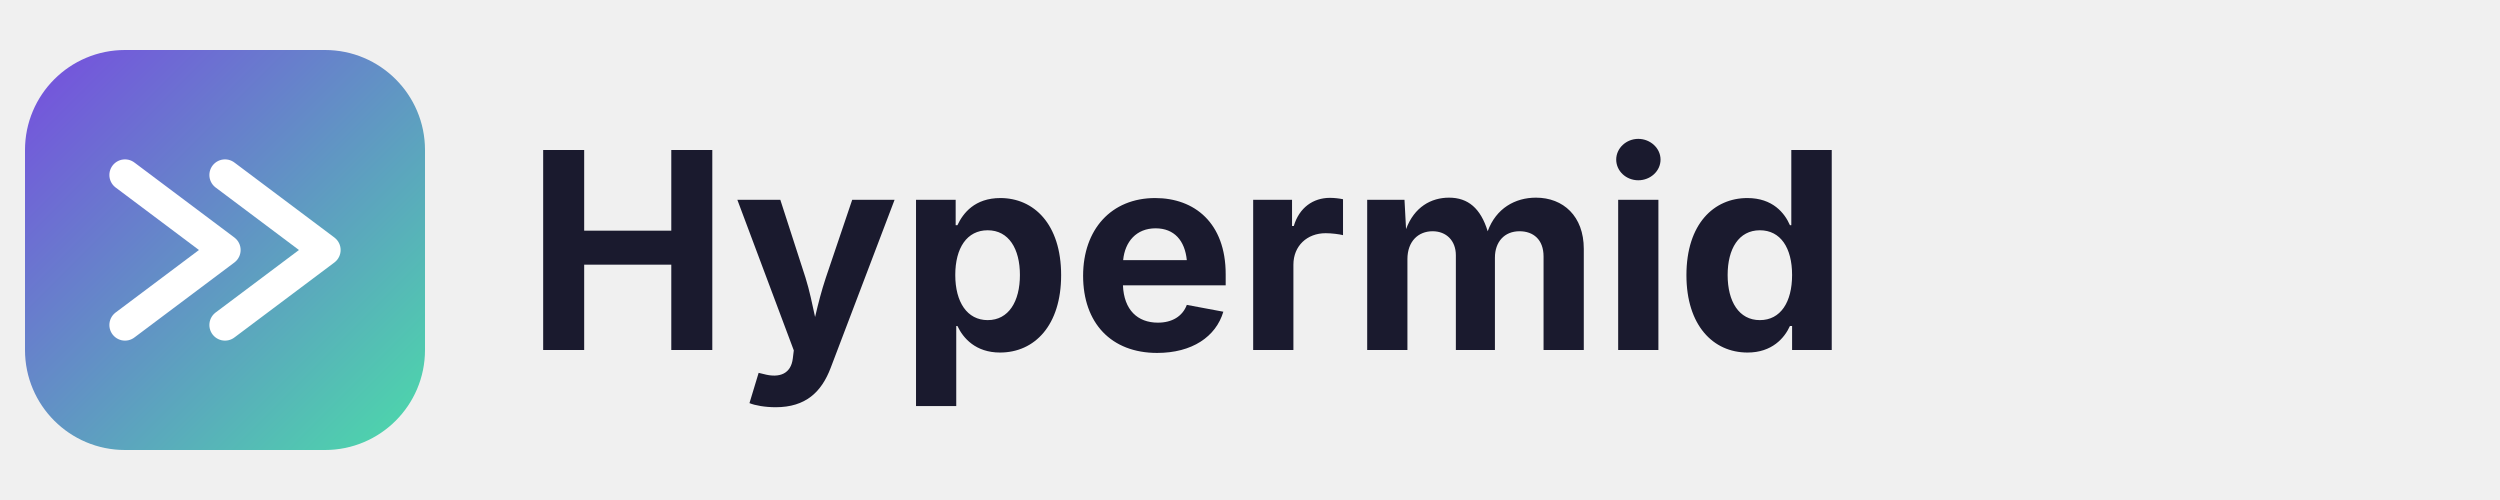
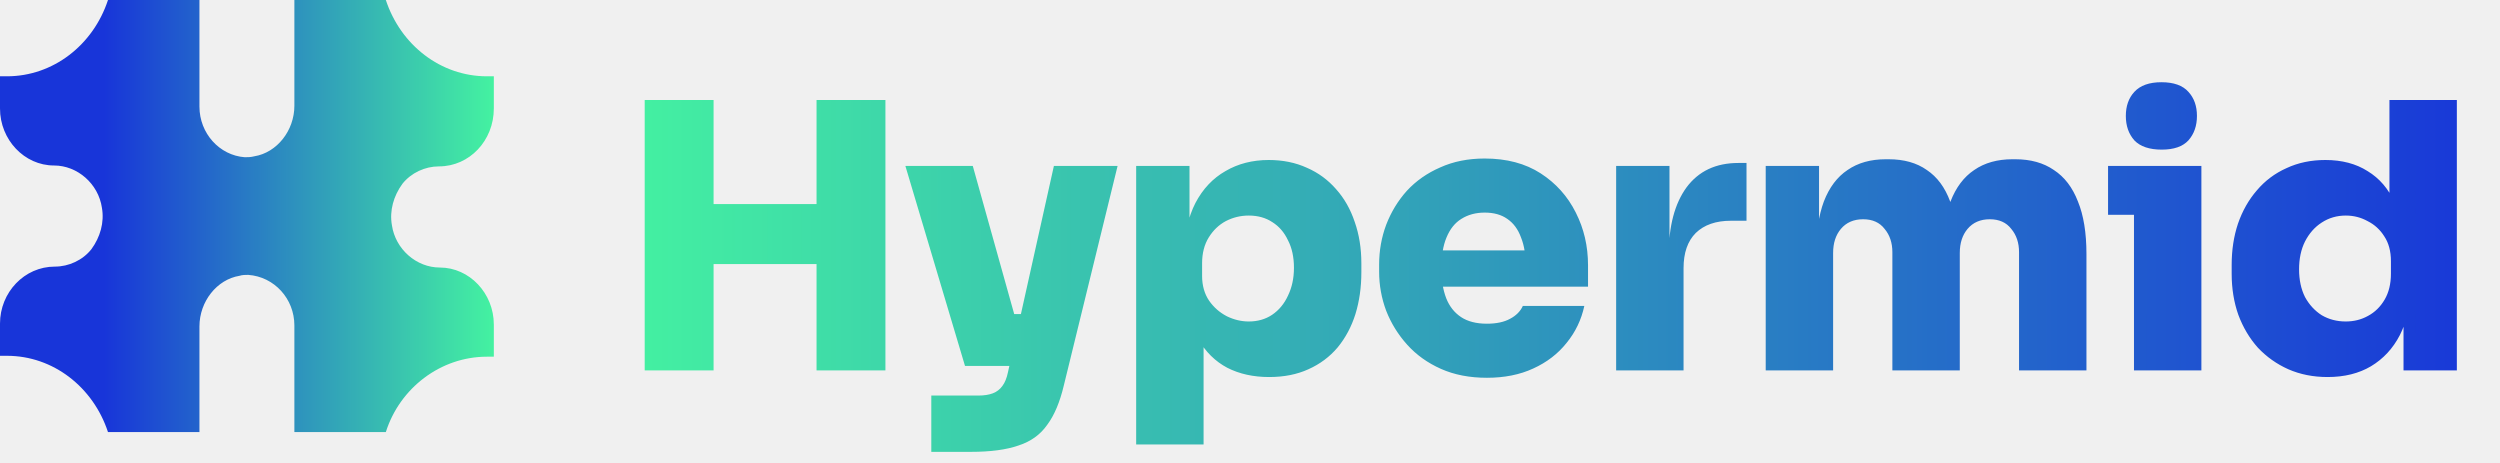
- <svg xmlns="http://www.w3.org/2000/svg" viewBox="0 0 200 40" fill="none">
+ <svg xmlns="http://www.w3.org/2000/svg" width="81" height="15" viewBox="0 0 81 15" fill="none">
+   <path d="M26.456 12V3.24H28.688V12H26.456ZM20.888 12V3.24H23.12V12H20.888ZM22.736 8.556V6.612H26.84V8.556H22.736ZM30.174 14.64V12.816H31.698C31.882 12.816 32.038 12.792 32.166 12.744C32.294 12.696 32.398 12.616 32.478 12.504C32.558 12.4 32.618 12.252 32.658 12.06L34.146 5.376H36.21L34.47 12.48C34.342 13.024 34.162 13.452 33.93 13.764C33.706 14.084 33.394 14.308 32.994 14.436C32.602 14.572 32.09 14.64 31.458 14.64H30.174ZM32.274 11.856V10.176H33.666V11.856H32.274ZM31.266 11.856L29.334 5.376H31.518L33.33 11.856H31.266ZM36.812 14.4V5.376H38.54V8.232H38.348C38.372 7.584 38.5 7.032 38.732 6.576C38.972 6.12 39.296 5.776 39.704 5.544C40.112 5.304 40.58 5.184 41.108 5.184C41.564 5.184 41.976 5.268 42.344 5.436C42.712 5.596 43.028 5.828 43.292 6.132C43.556 6.428 43.756 6.78 43.892 7.188C44.036 7.596 44.108 8.044 44.108 8.532V8.82C44.108 9.308 44.044 9.76 43.916 10.176C43.788 10.584 43.596 10.944 43.34 11.256C43.084 11.56 42.768 11.796 42.392 11.964C42.024 12.132 41.6 12.216 41.12 12.216C40.608 12.216 40.156 12.116 39.764 11.916C39.372 11.708 39.06 11.4 38.828 10.992C38.604 10.576 38.484 10.056 38.468 9.432L38.996 10.08V14.4H36.812ZM40.46 10.416C40.748 10.416 41 10.344 41.216 10.2C41.44 10.048 41.612 9.84 41.732 9.576C41.86 9.312 41.924 9.012 41.924 8.676C41.924 8.332 41.86 8.036 41.732 7.788C41.612 7.532 41.444 7.336 41.228 7.2C41.012 7.056 40.756 6.984 40.46 6.984C40.196 6.984 39.948 7.044 39.716 7.164C39.492 7.284 39.308 7.46 39.164 7.692C39.02 7.924 38.948 8.204 38.948 8.532V8.94C38.948 9.252 39.024 9.52 39.176 9.744C39.328 9.96 39.52 10.128 39.752 10.248C39.984 10.36 40.22 10.416 40.46 10.416ZM48.176 12.24C47.616 12.24 47.12 12.144 46.688 11.952C46.256 11.76 45.892 11.5 45.596 11.172C45.3 10.844 45.072 10.476 44.912 10.068C44.76 9.66 44.684 9.24 44.684 8.808V8.568C44.684 8.12 44.76 7.692 44.912 7.284C45.072 6.868 45.296 6.5 45.584 6.18C45.88 5.86 46.24 5.608 46.664 5.424C47.088 5.232 47.568 5.136 48.104 5.136C48.816 5.136 49.42 5.296 49.916 5.616C50.412 5.936 50.792 6.36 51.056 6.888C51.32 7.408 51.452 7.976 51.452 8.592V9.288H45.596V8.112H50.192L49.436 8.64C49.436 8.264 49.384 7.948 49.28 7.692C49.184 7.428 49.036 7.228 48.836 7.092C48.644 6.956 48.4 6.888 48.104 6.888C47.816 6.888 47.564 6.956 47.348 7.092C47.14 7.22 46.98 7.42 46.868 7.692C46.756 7.956 46.7 8.292 46.7 8.7C46.7 9.068 46.752 9.388 46.856 9.66C46.96 9.924 47.12 10.128 47.336 10.272C47.552 10.416 47.832 10.488 48.176 10.488C48.48 10.488 48.728 10.436 48.92 10.332C49.12 10.228 49.26 10.088 49.34 9.912H51.332C51.236 10.36 51.044 10.76 50.756 11.112C50.476 11.464 50.116 11.74 49.676 11.94C49.244 12.14 48.744 12.24 48.176 12.24ZM52.363 12V5.376H54.091V8.256H54.067C54.067 7.328 54.259 6.6 54.643 6.072C55.035 5.544 55.595 5.28 56.323 5.28H56.587V7.152H56.083C55.595 7.152 55.215 7.284 54.943 7.548C54.679 7.812 54.547 8.192 54.547 8.688V12H52.363ZM57.209 12V5.376H58.937V8.232H58.841C58.841 7.544 58.925 6.976 59.093 6.528C59.269 6.072 59.525 5.732 59.861 5.508C60.197 5.276 60.609 5.16 61.097 5.16H61.193C61.689 5.16 62.101 5.276 62.429 5.508C62.765 5.732 63.017 6.072 63.185 6.528C63.361 6.976 63.449 7.544 63.449 8.232H62.945C62.945 7.544 63.029 6.976 63.197 6.528C63.373 6.072 63.629 5.732 63.965 5.508C64.301 5.276 64.713 5.16 65.201 5.16H65.297C65.793 5.16 66.209 5.276 66.545 5.508C66.889 5.732 67.149 6.072 67.325 6.528C67.509 6.976 67.601 7.544 67.601 8.232V12H65.417V8.172C65.417 7.868 65.333 7.616 65.165 7.416C65.005 7.208 64.773 7.104 64.469 7.104C64.165 7.104 63.925 7.208 63.749 7.416C63.581 7.616 63.497 7.876 63.497 8.196V12H61.313V8.172C61.313 7.868 61.229 7.616 61.061 7.416C60.901 7.208 60.669 7.104 60.365 7.104C60.061 7.104 59.821 7.208 59.645 7.416C59.477 7.616 59.393 7.876 59.393 8.196V12H57.209ZM69.141 12V5.376H71.325V12H69.141ZM68.301 6.96V5.376H71.325V6.96H68.301ZM70.041 4.848C69.641 4.848 69.345 4.748 69.153 4.548C68.969 4.34 68.877 4.076 68.877 3.756C68.877 3.436 68.969 3.176 69.153 2.976C69.345 2.768 69.637 2.664 70.029 2.664C70.429 2.664 70.721 2.768 70.905 2.976C71.089 3.176 71.181 3.436 71.181 3.756C71.181 4.076 71.089 4.34 70.905 4.548C70.721 4.748 70.433 4.848 70.041 4.848ZM75.414 12.216C74.95 12.216 74.526 12.132 74.142 11.964C73.766 11.796 73.438 11.564 73.158 11.268C72.886 10.964 72.674 10.608 72.522 10.2C72.378 9.792 72.306 9.348 72.306 8.868V8.58C72.306 8.1 72.374 7.656 72.51 7.248C72.654 6.832 72.858 6.472 73.122 6.168C73.386 5.856 73.706 5.616 74.082 5.448C74.458 5.272 74.878 5.184 75.342 5.184C75.878 5.184 76.334 5.304 76.71 5.544C77.094 5.776 77.386 6.116 77.586 6.564C77.794 7.012 77.906 7.556 77.922 8.196L77.418 7.824V3.24H79.602V12H77.874V9.312H78.114C78.098 9.904 77.978 10.42 77.754 10.86C77.53 11.292 77.218 11.628 76.818 11.868C76.426 12.1 75.958 12.216 75.414 12.216ZM76.002 10.416C76.266 10.416 76.506 10.356 76.722 10.236C76.946 10.116 77.126 9.94 77.262 9.708C77.398 9.476 77.466 9.196 77.466 8.868V8.46C77.466 8.14 77.394 7.872 77.25 7.656C77.114 7.44 76.934 7.276 76.71 7.164C76.494 7.044 76.258 6.984 76.002 6.984C75.714 6.984 75.454 7.06 75.222 7.212C74.998 7.356 74.818 7.56 74.682 7.824C74.554 8.08 74.49 8.38 74.49 8.724C74.49 9.068 74.554 9.368 74.682 9.624C74.818 9.872 74.998 10.068 75.222 10.212C75.454 10.348 75.714 10.416 76.002 10.416Z" fill="url(#paint0_linear_8_6)" />
+   <path d="M15.774 11.557H16V10.515C16 9.502 15.21 8.668 14.25 8.668C13.489 8.668 12.811 8.072 12.698 7.298C12.614 6.821 12.755 6.345 13.037 5.957C13.319 5.6 13.771 5.391 14.222 5.391C15.21 5.391 16 4.557 16 3.515V2.472H15.774C14.279 2.472 12.981 1.46 12.501 0H9.538V3.426C9.538 4.23 8.974 4.945 8.24 5.064C8.127 5.094 8.014 5.094 7.929 5.094C7.111 5.034 6.462 4.319 6.462 3.455V0H3.499C3.019 1.46 1.721 2.472 0.226 2.472H0V3.515C0 4.528 0.79 5.362 1.75 5.362C2.511 5.362 3.189 5.957 3.302 6.732C3.386 7.209 3.245 7.685 2.963 8.072C2.681 8.43 2.229 8.638 1.778 8.638C0.79 8.638 0 9.472 0 10.485V11.528H0.226C1.721 11.528 3.019 12.54 3.499 14H6.462V10.575C6.462 9.77 7.026 9.055 7.76 8.936C7.845 8.906 7.958 8.906 8.042 8.906C8.889 8.966 9.538 9.681 9.538 10.545V14H12.501C12.952 12.57 14.279 11.557 15.774 11.557Z" fill="url(#paint1_linear_8_6)" />
  <defs>
-     <linearGradient id="grad-light" x1="0" y1="0" x2="40" y2="40" gradientUnits="userSpaceOnUse">
-       <stop offset="0%" stop-color="#7B3FE4" />
-       <stop offset="100%" stop-color="#44F2A1" />
+     <linearGradient id="paint0_linear_8_6" x1="20" y1="7.5" x2="81" y2="7.5" gradientUnits="userSpaceOnUse">
+       <stop stop-color="#44F2A1" />
+       <stop offset="1" stop-color="#1835D9" />
+     </linearGradient>
+     <linearGradient id="paint1_linear_8_6" x1="16" y1="5.5" x2="-2" y2="5.5" gradientUnits="userSpaceOnUse">
+       <stop stop-color="#44F2A1" />
+       <stop offset="0.702" stop-color="#1835D9" />
    </linearGradient>
  </defs>
-   <rect x="2" y="4" width="32" height="32" rx="8" fill="url(#grad-light)" />
-   <path d="M10 14 L18 20 L10 26" stroke="#ffffff" stroke-width="2.5" stroke-linecap="round" stroke-linejoin="round" fill="none" />
-   <path d="M18 14 L26 20 L18 26" stroke="#ffffff" stroke-width="2.5" stroke-linecap="round" stroke-linejoin="round" fill="none" />
-   <text x="42" y="28" font-family="Inter, system-ui, sans-serif" font-weight="700" font-size="22" fill="#1A1A2E">Hypermid</text>
</svg>
